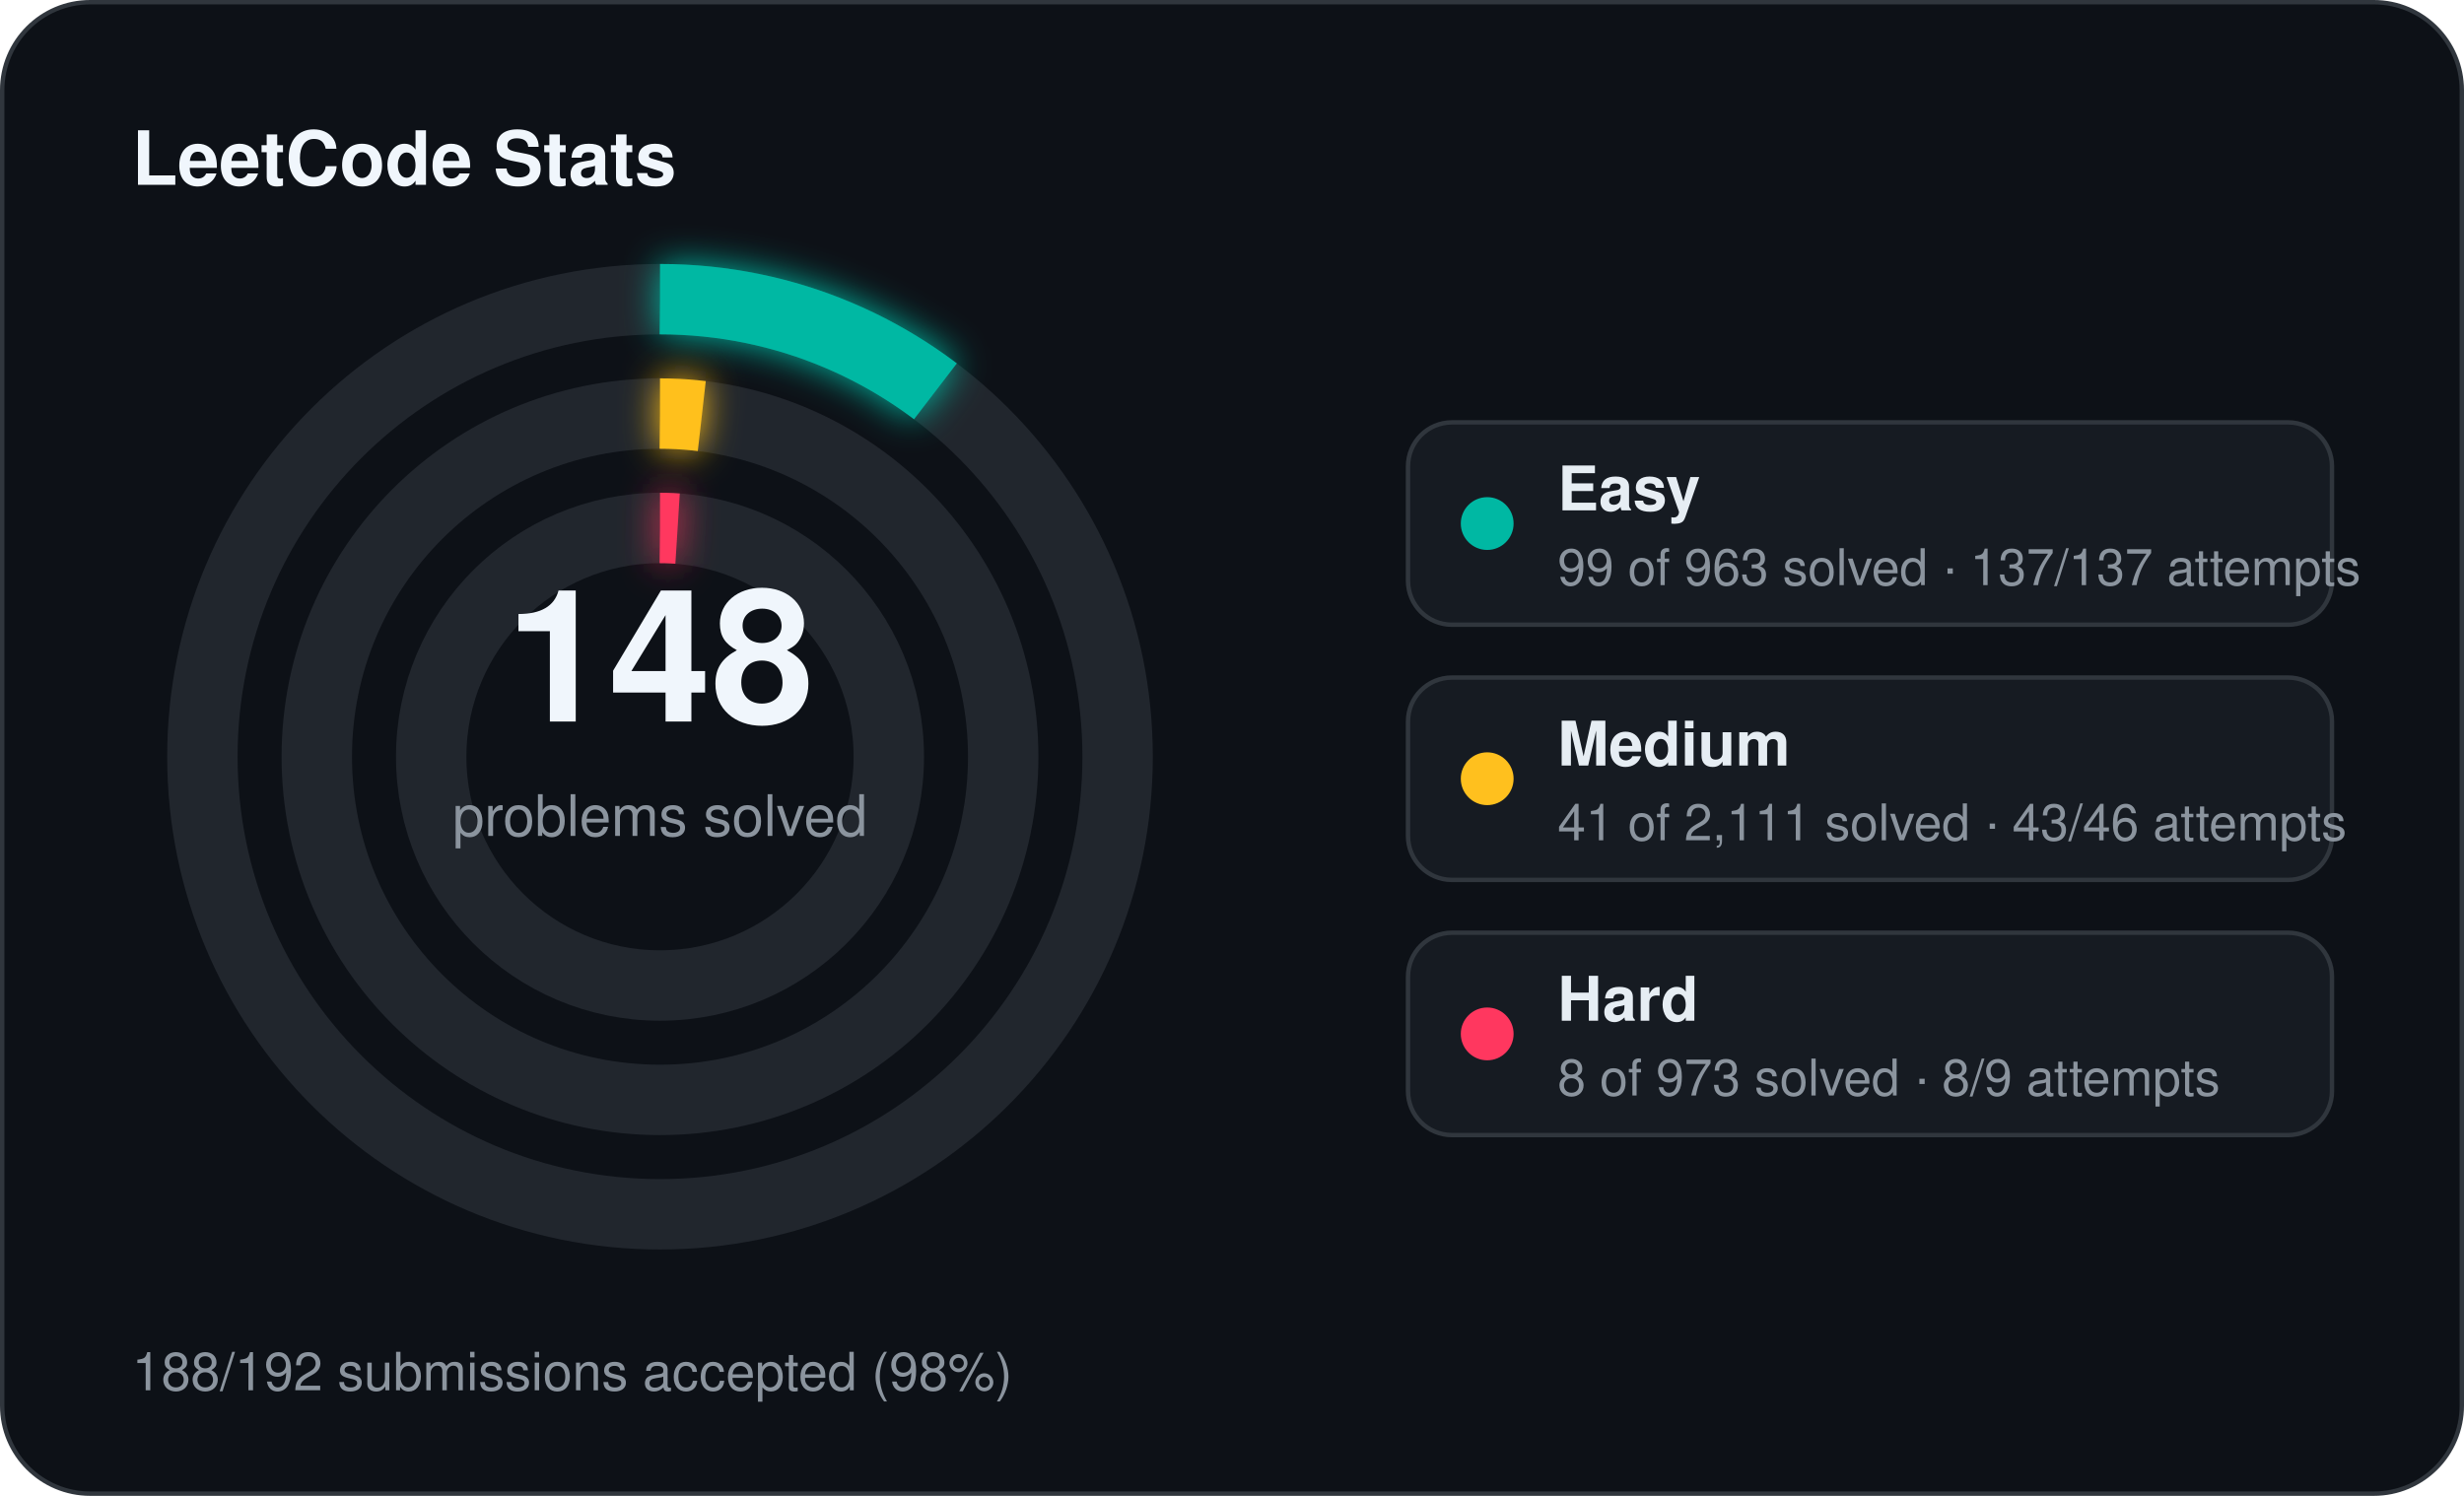
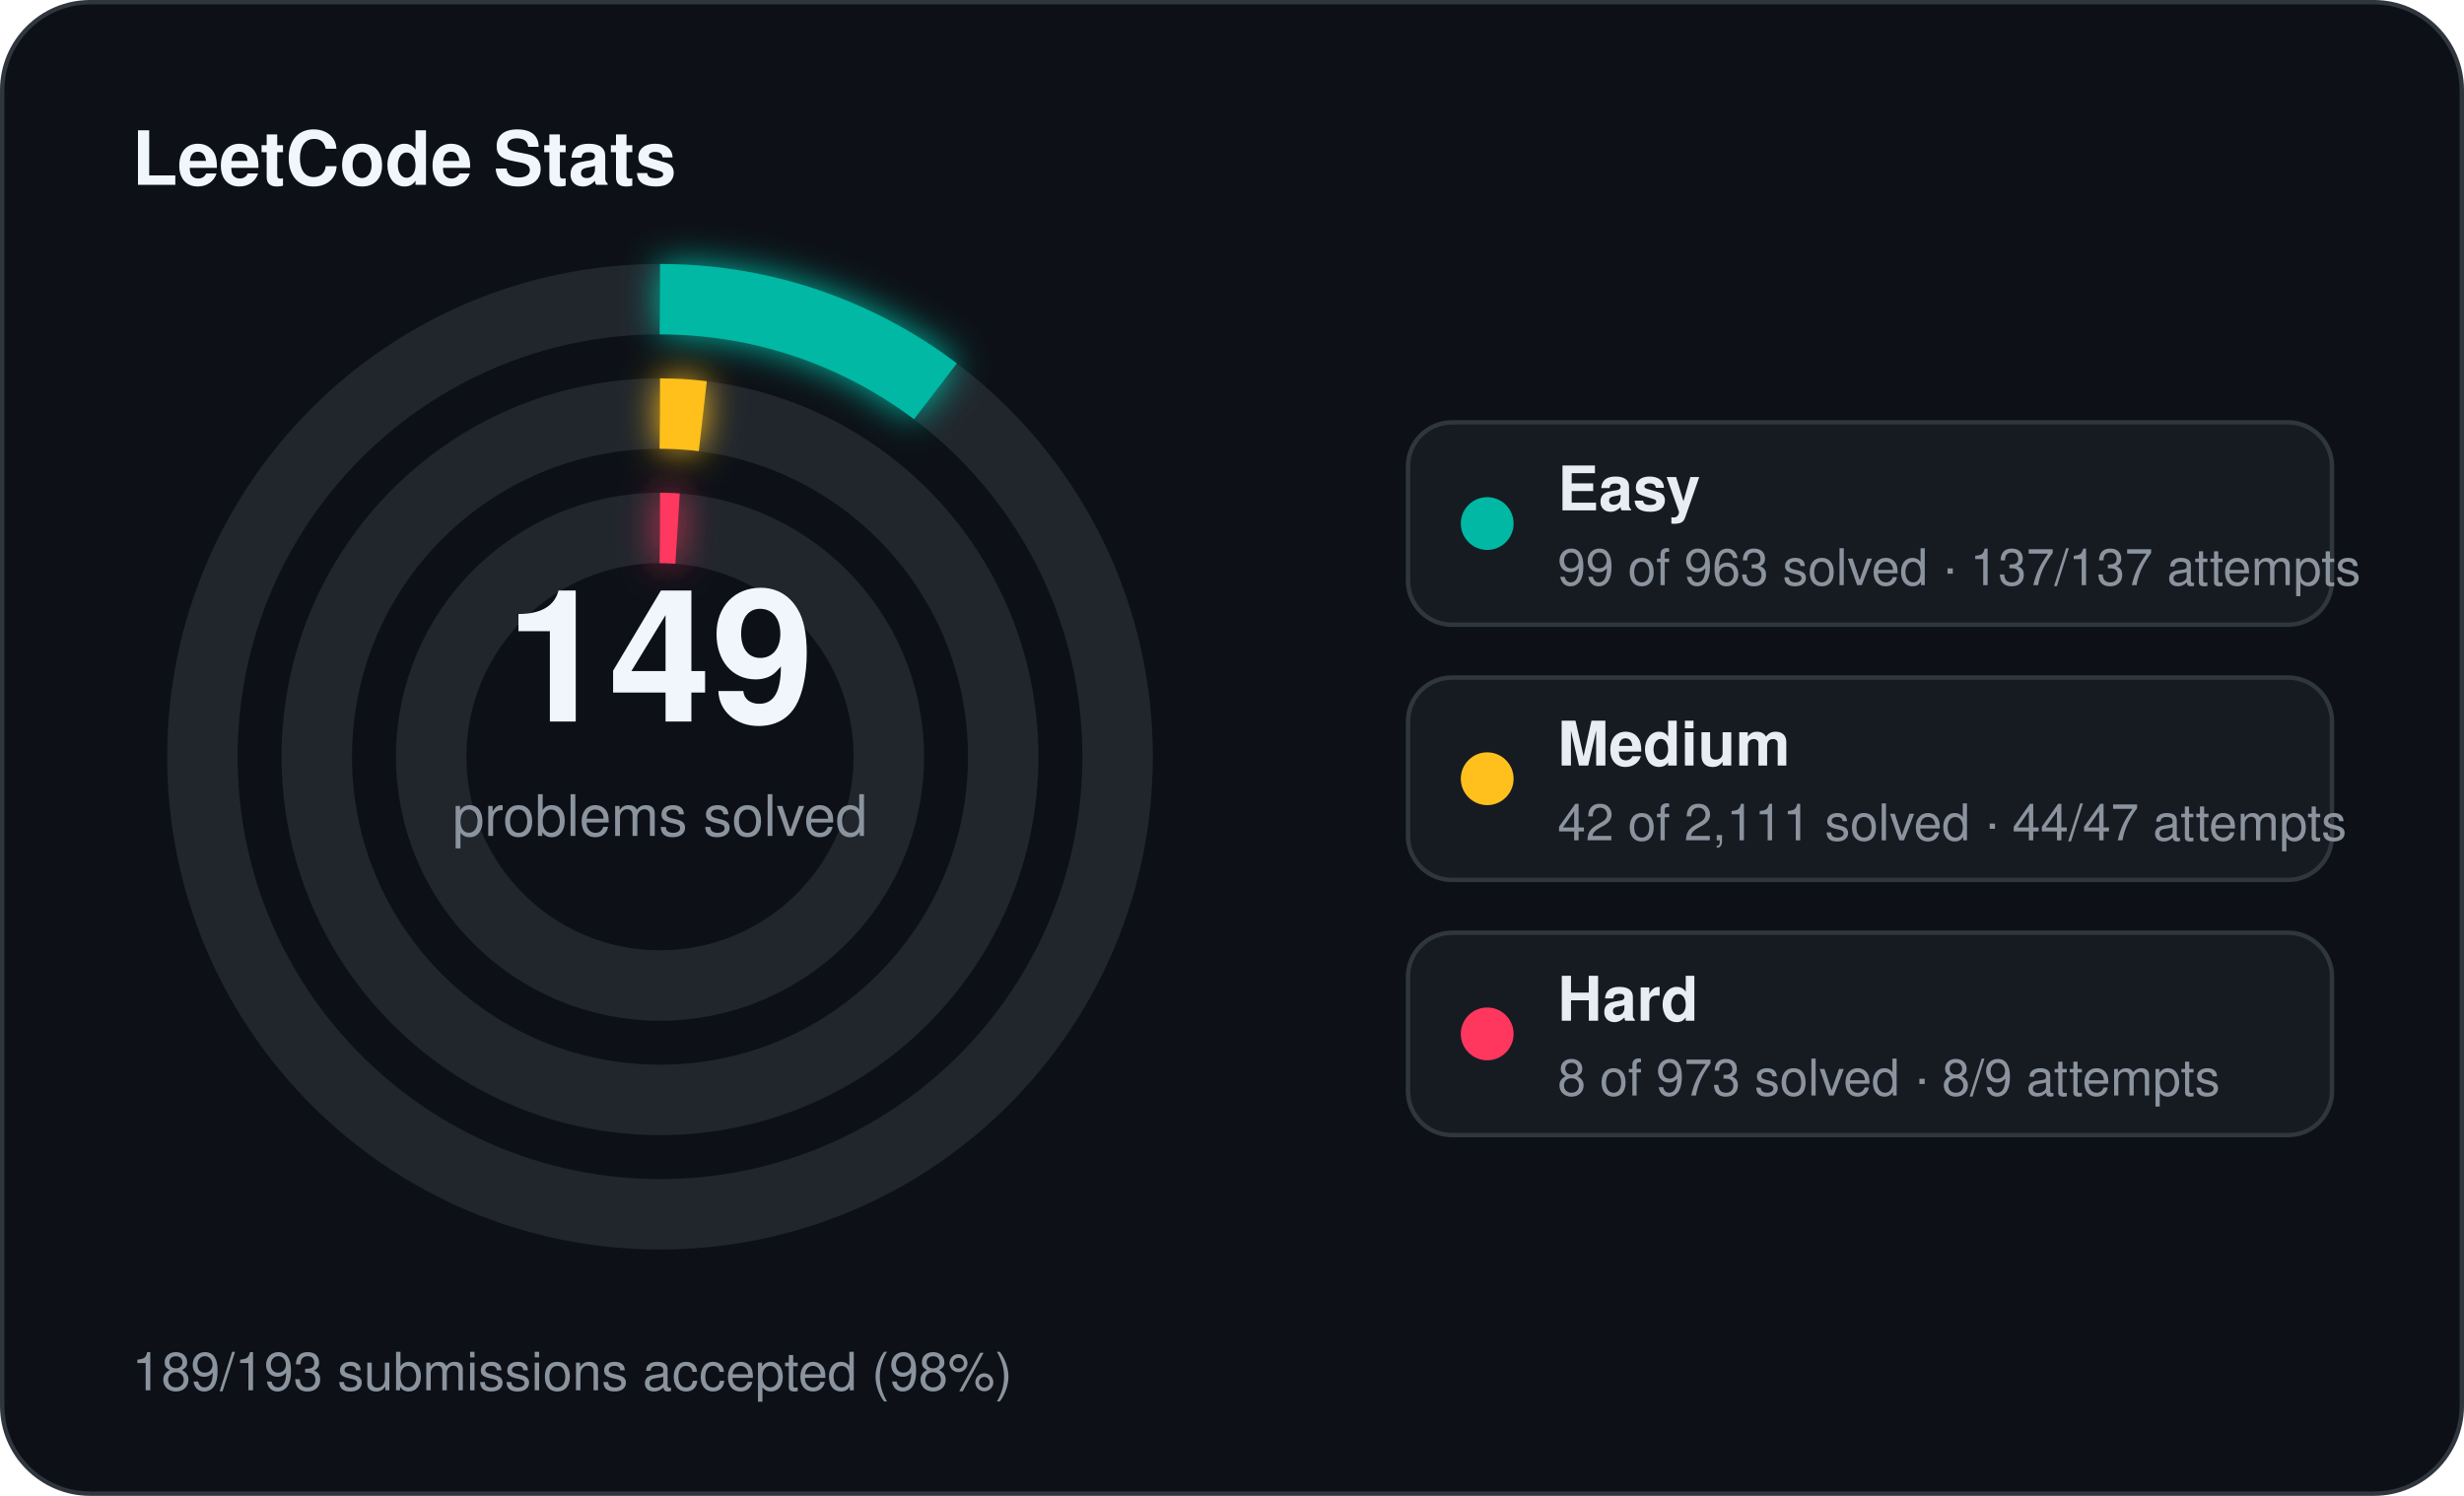
<svg xmlns="http://www.w3.org/2000/svg" width="560" height="340" viewBox="0 0 560 340">
  <defs>
    <filter id="stats-glow" x="-60%" y="-60%" width="220%" height="220%">
      <feGaussianBlur stdDeviation="4" result="blur" />
      <feMerge>
        <feMergeNode in="blur" />
        <feMergeNode in="SourceGraphic" />
      </feMerge>
    </filter>
  </defs>
  <rect x="0.5" y="0.5" width="559" height="339" rx="20" fill="#0d1117" stroke="#30363d" stroke-width="1" />
  <text x="30" y="42" fill="#f0f6fc" font-family="Segoe UI, Helvetica, Arial, sans-serif" font-size="17" font-weight="700">LeetCode Stats</text>
  <circle cx="150" cy="172" r="104" fill="none" stroke="#21262d" stroke-width="16" />
  <circle cx="150" cy="172" r="104" fill="none" stroke="#00b8a3" stroke-width="16" stroke-linecap="butt" stroke-dasharray="67.18 653.45" transform="rotate(-90 150 172)" filter="url(#stats-glow)" />
  <circle cx="150" cy="172" r="78" fill="none" stroke="#21262d" stroke-width="16" />
-   <circle cx="150" cy="172" r="78" fill="none" stroke="#ffc01e" stroke-width="16" stroke-linecap="butt" stroke-dasharray="9.52 490.09" transform="rotate(-90 150 172)" filter="url(#stats-glow)" />
+   <circle cx="150" cy="172" r="78" fill="none" stroke="#ffc01e" stroke-width="16" stroke-linecap="butt" stroke-dasharray="9.75 490.09" transform="rotate(-90 150 172)" filter="url(#stats-glow)" />
  <circle cx="150" cy="172" r="52" fill="none" stroke="#21262d" stroke-width="16" />
  <circle cx="150" cy="172" r="52" fill="none" stroke="#ff375f" stroke-width="16" stroke-linecap="butt" stroke-dasharray="4.00 326.73" transform="rotate(-90 150 172)" filter="url(#stats-glow)" />
-   <text x="150" y="164" text-anchor="middle" fill="#f0f6fc" font-family="Segoe UI, Helvetica, Arial, sans-serif" font-size="42" font-weight="700">148</text>
+   <text x="150" y="164" text-anchor="middle" fill="#f0f6fc" font-family="Segoe UI, Helvetica, Arial, sans-serif" font-size="42" font-weight="700">149</text>
  <text x="150" y="190" text-anchor="middle" fill="#8b949e" font-family="Segoe UI, Helvetica, Arial, sans-serif" font-size="13">problems solved</text>
  <rect x="320" y="96" width="210" height="46" rx="10" fill="#161b22" stroke="#30363d" stroke-width="1" />
  <circle cx="338" cy="119" r="6" fill="#00b8a3" />
  <text x="354" y="116" fill="#e6edf3" font-family="Segoe UI, Helvetica, Arial, sans-serif" font-size="14" font-weight="600">Easy</text>
  <text x="354" y="133" fill="#8b949e" font-family="Segoe UI, Helvetica, Arial, sans-serif" font-size="11.5">99 of 963 solved · 137/137 attempts</text>
  <rect x="320" y="154" width="210" height="46" rx="10" fill="#161b22" stroke="#30363d" stroke-width="1" />
  <circle cx="338" cy="177" r="6" fill="#ffc01e" />
  <text x="354" y="174" fill="#e6edf3" font-family="Segoe UI, Helvetica, Arial, sans-serif" font-size="14" font-weight="600">Medium</text>
-   <text x="354" y="191" fill="#8b949e" font-family="Segoe UI, Helvetica, Arial, sans-serif" font-size="11.5">41 of 2,111 solved · 43/46 attempts</text>
+   <text x="354" y="191" fill="#8b949e" font-family="Segoe UI, Helvetica, Arial, sans-serif" font-size="11.5">42 of 2,111 solved · 44/47 attempts</text>
  <rect x="320" y="212" width="210" height="46" rx="10" fill="#161b22" stroke="#30363d" stroke-width="1" />
  <circle cx="338" cy="235" r="6" fill="#ff375f" />
  <text x="354" y="232" fill="#e6edf3" font-family="Segoe UI, Helvetica, Arial, sans-serif" font-size="14" font-weight="600">Hard</text>
  <text x="354" y="249" fill="#8b949e" font-family="Segoe UI, Helvetica, Arial, sans-serif" font-size="11.5">8 of 973 solved · 8/9 attempts</text>
-   <text x="30" y="316" fill="#8b949e" font-family="Segoe UI, Helvetica, Arial, sans-serif" font-size="12">188/192 submissions accepted (98%)</text>
+   <text x="30" y="316" fill="#8b949e" font-family="Segoe UI, Helvetica, Arial, sans-serif" font-size="12">189/193 submissions accepted (98%)</text>
</svg>
